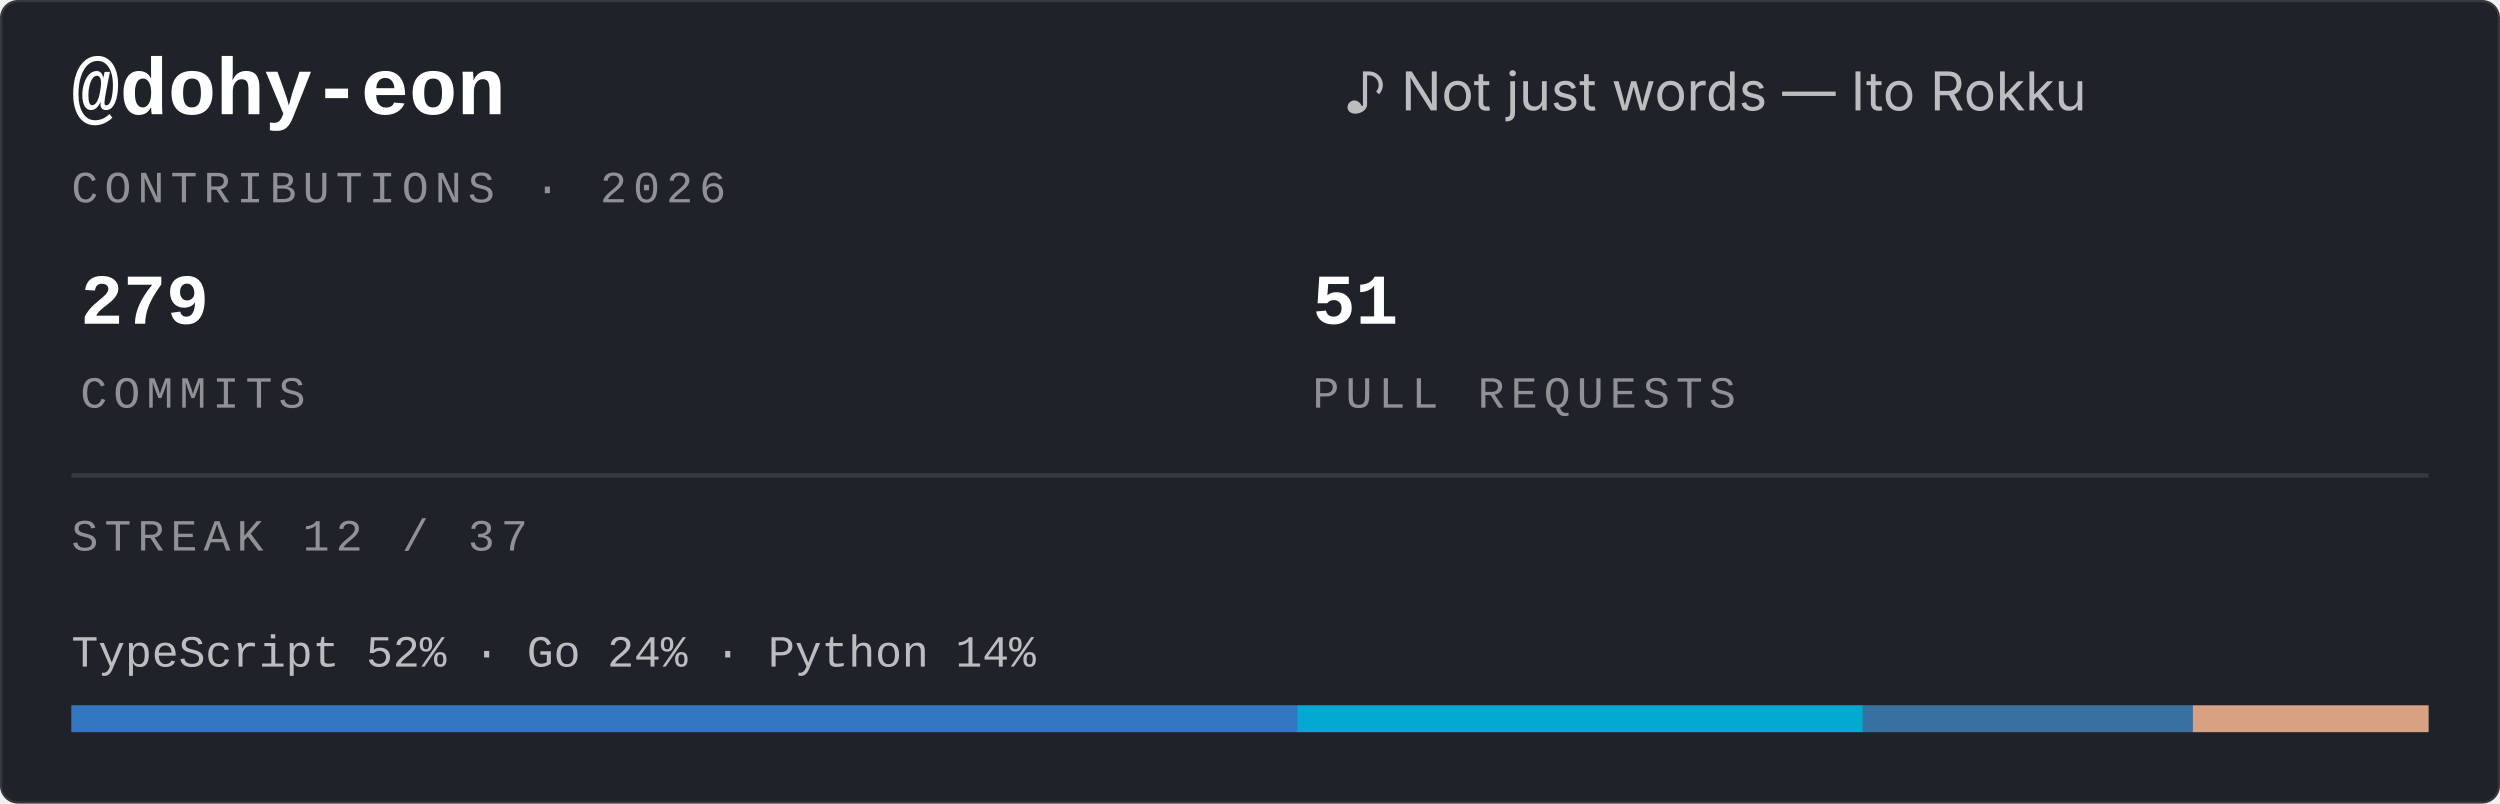
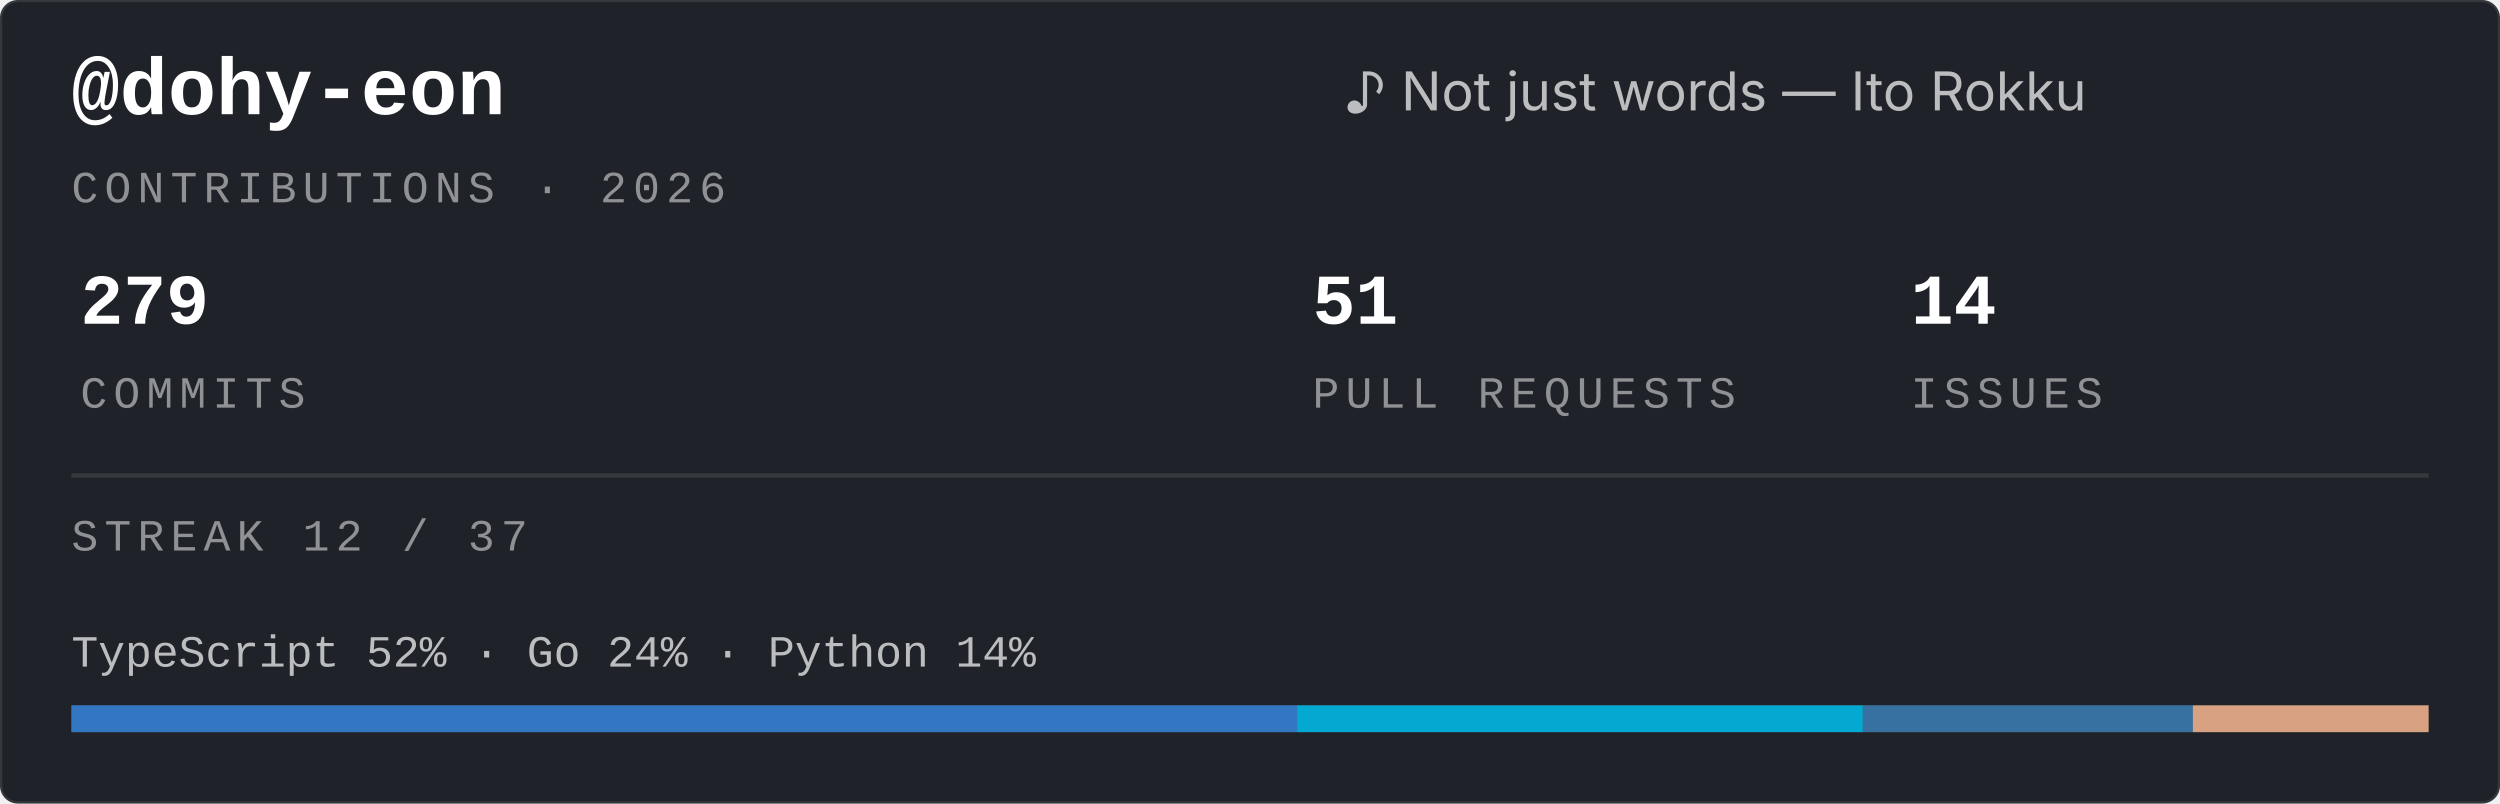
<svg xmlns="http://www.w3.org/2000/svg" width="560" height="180" viewBox="0 0 560 180" role="img" aria-label="GitHub stats">
  <style>
    
    .mono { font-family: GeistMono, ui-monospace, SFMono-Regular, Roboto Mono, Menlo, Monaco, "Liberation Mono", "DejaVu Sans Mono", "Courier New", monospace; }
    .sans { font-family: Inter, "SF Pro Display", "Avenir Next", "Helvetica Neue", "Pretendard Variable", Pretendard, "Noto Sans KR", "Apple SD Gothic Neo", "Segoe UI", Roboto, "Noto Sans", Arial, sans-serif; }
    .cap { letter-spacing: 1.4px; text-transform: uppercase; }
  
    .bodyText { font-family: Inter, "SF Pro Display", "Avenir Next", "Helvetica Neue", "Pretendard Variable", Pretendard, "Noto Sans KR", "Apple SD Gothic Neo", "Segoe UI", Roboto, "Noto Sans", Arial, sans-serif; }
  </style>
  <g>
    <rect x="0" y="0" width="560" height="180" rx="4" ry="4" fill="#1f2228" stroke="rgba(255, 255, 255, 0.10)" stroke-width="1" />
  </g>
  <g>
    <text x="16" y="16" class="mono" fill="#ffffff" font-size="18" font-weight="700" dominant-baseline="hanging">@dohy-eon</text>
    <text x="301.12" y="16" class="bodyText" fill="rgba(255, 255, 255, 0.70)" font-size="12" font-weight="400" text-anchor="start" dominant-baseline="hanging">♪ Not just words — Ito Rokku</text>
    <text x="16" y="40" class="mono cap" fill="rgba(255, 255, 255, 0.50)" font-size="10" font-weight="500" dominant-baseline="hanging">CONTRIBUTIONS · 2026</text>
    <text x="18" y="64" class="mono" fill="#ffffff" font-size="16" font-weight="700" text-anchor="start" dominant-baseline="hanging">279</text>
    <text x="18" y="86" class="mono cap" fill="rgba(255, 255, 255, 0.50)" font-size="10" font-weight="500" text-anchor="start" dominant-baseline="hanging">COMMITS</text>
    <text x="294" y="64" class="mono" fill="#ffffff" font-size="16" font-weight="700" text-anchor="start" dominant-baseline="hanging">51</text>
    <text x="294" y="86" class="mono cap" fill="rgba(255, 255, 255, 0.50)" font-size="10" font-weight="500" text-anchor="start" dominant-baseline="hanging">PULL REQUESTS</text>
+     <text x="428" y="64" class="mono" fill="#ffffff" font-size="16" font-weight="700" text-anchor="start" dominant-baseline="hanging">14</text>
+     <text x="428" y="86" class="mono cap" fill="rgba(255, 255, 255, 0.50)" font-size="10" font-weight="500" text-anchor="start" dominant-baseline="hanging">ISSUES</text>
    <rect x="16" y="106" width="528" height="1" rx="0" ry="0" fill="rgba(255, 255, 255, 0.10)" />
    <text x="16" y="118" class="mono cap" fill="rgba(255, 255, 255, 0.50)" font-size="10" font-weight="500" dominant-baseline="hanging">STREAK 12 / 37</text>
    <text x="16" y="144" class="mono" fill="rgba(255, 255, 255, 0.70)" font-size="10" font-weight="400" dominant-baseline="hanging">TypeScript 52% · Go 24% · Python 14%</text>
    <rect x="16" y="158" width="528" height="6" rx="0" ry="0" fill="rgba(255, 255, 255, 0.20)" />
    <rect x="16" y="158" width="274.56" height="6" fill="#3178c6" opacity="0.95" />
    <rect x="290.56" y="158" width="126.72" height="6" fill="#00ADD8" opacity="0.95" />
    <rect x="417.28" y="158" width="73.92" height="6" fill="#3572A5" opacity="0.95" />
    <rect x="491.2" y="158" width="52.8" height="6" fill="#dea584" opacity="0.95" />
  </g>
</svg>
